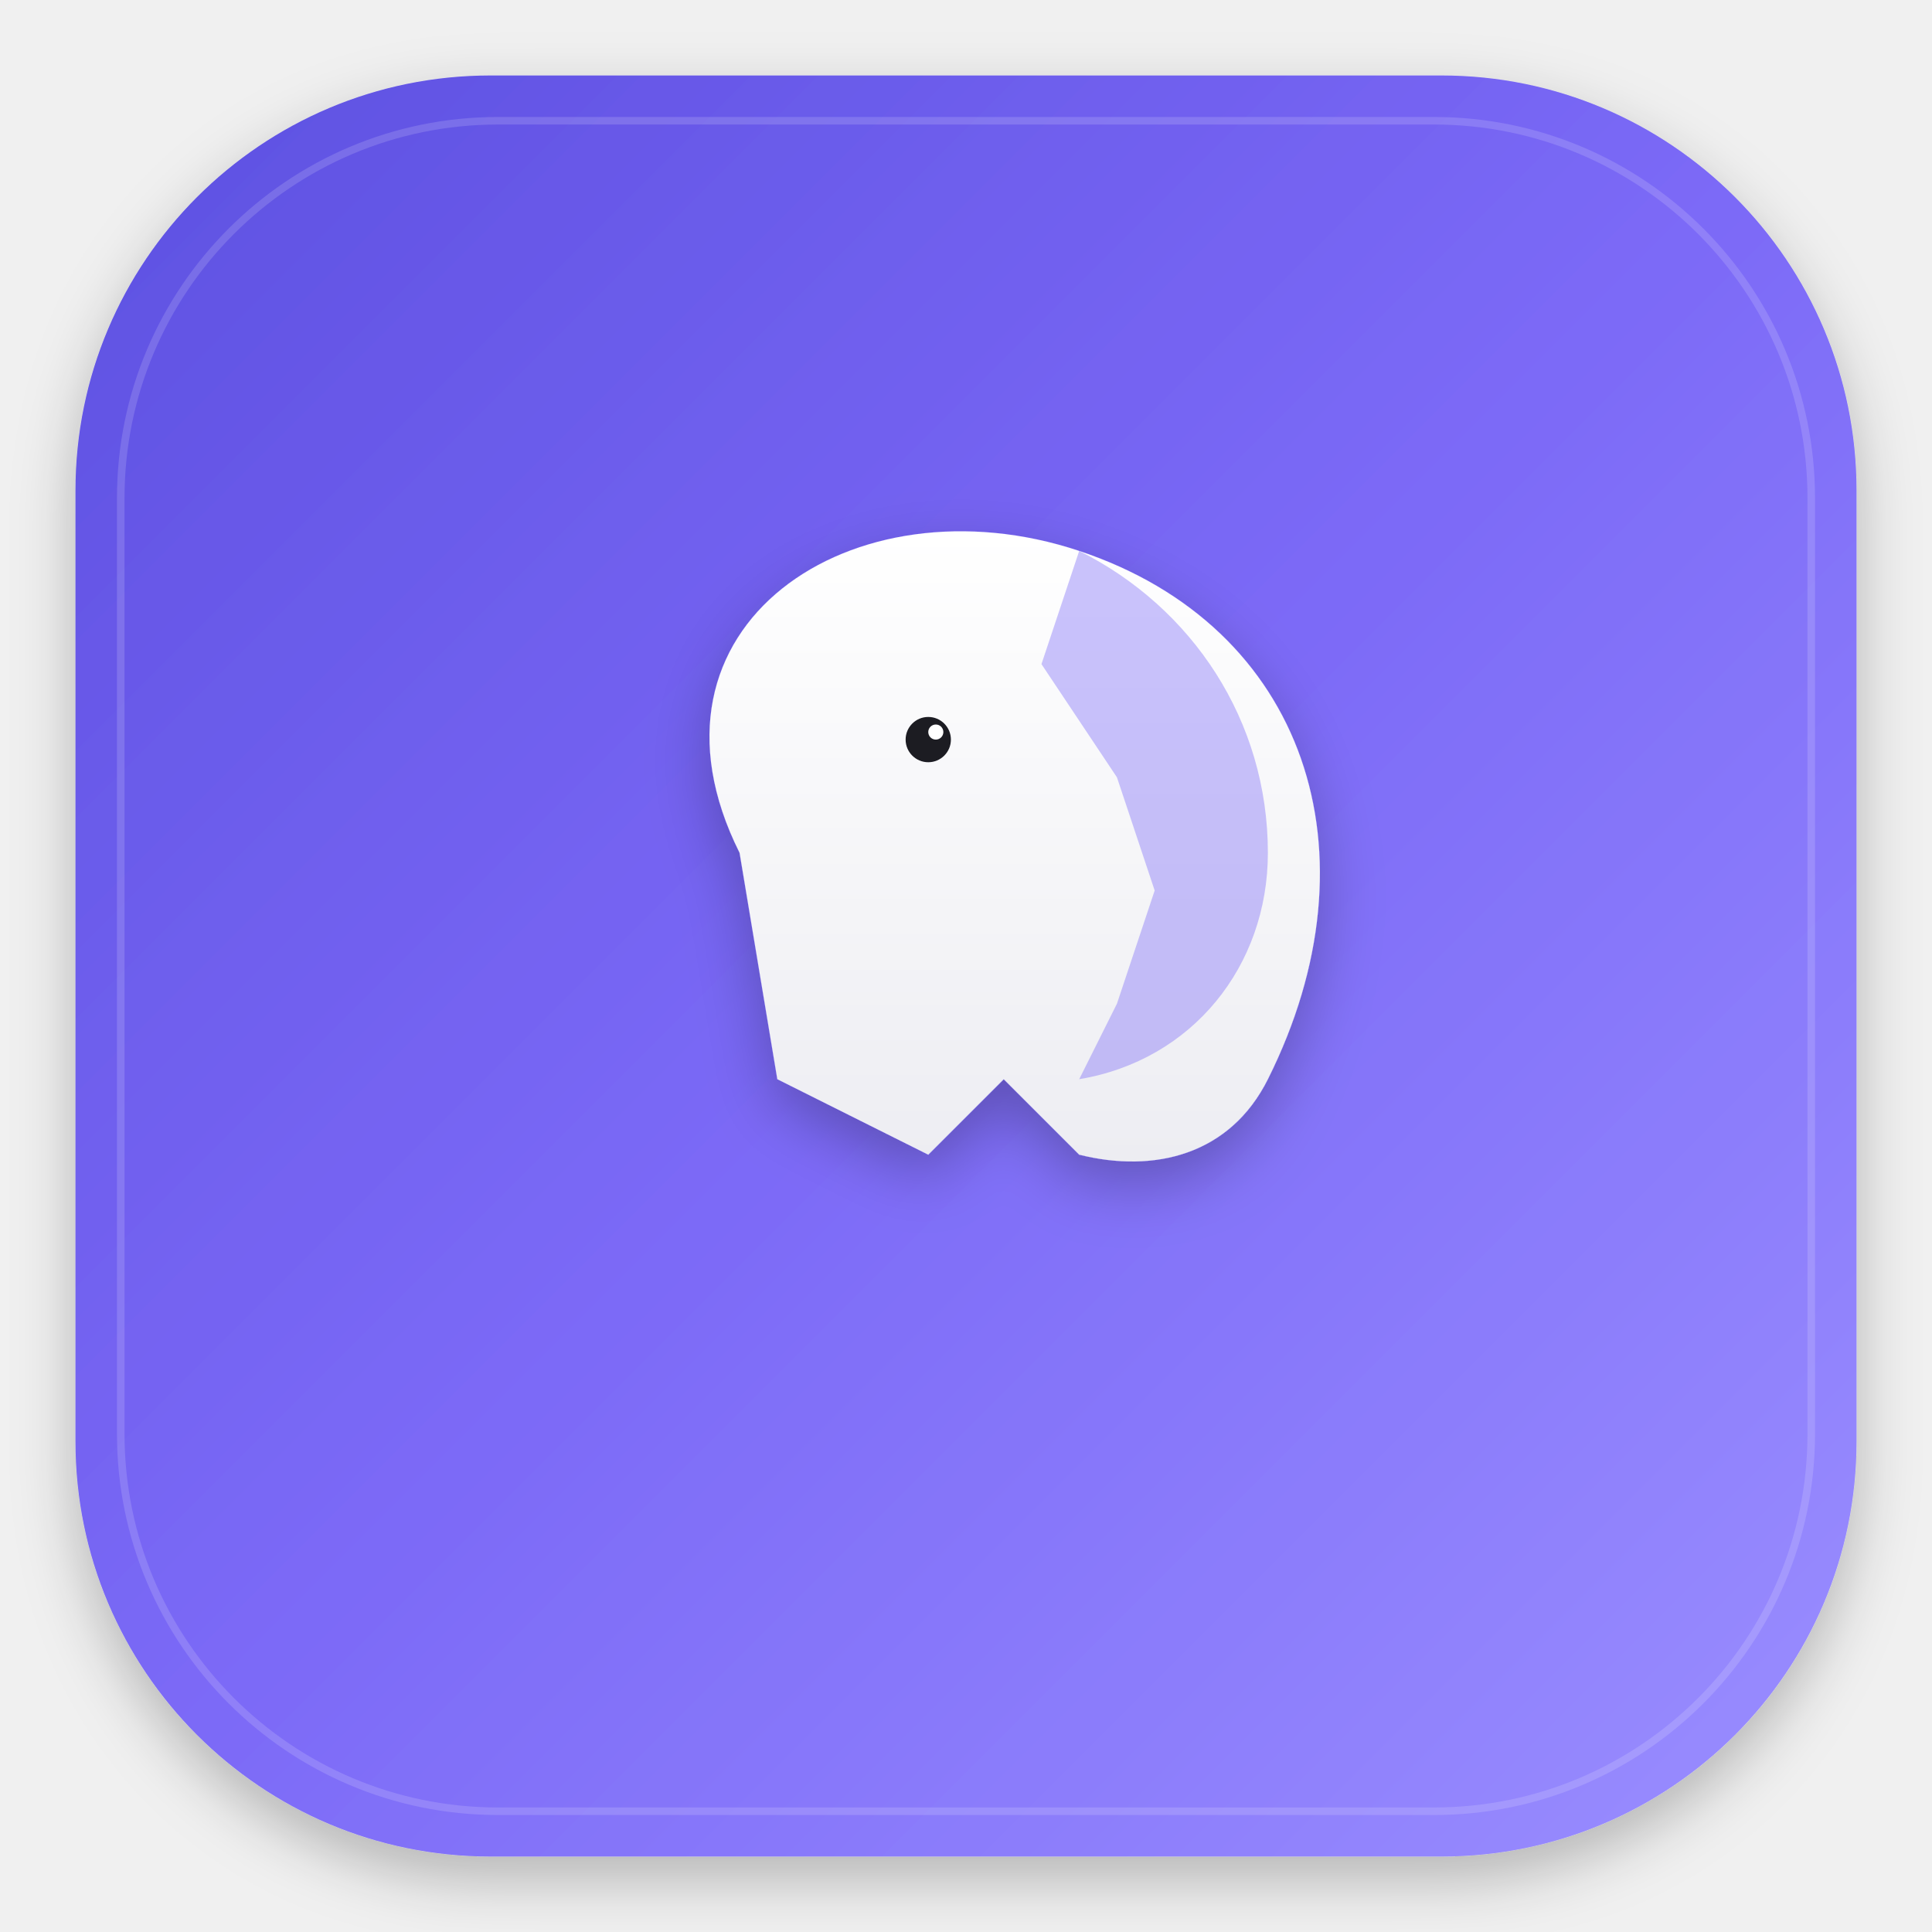
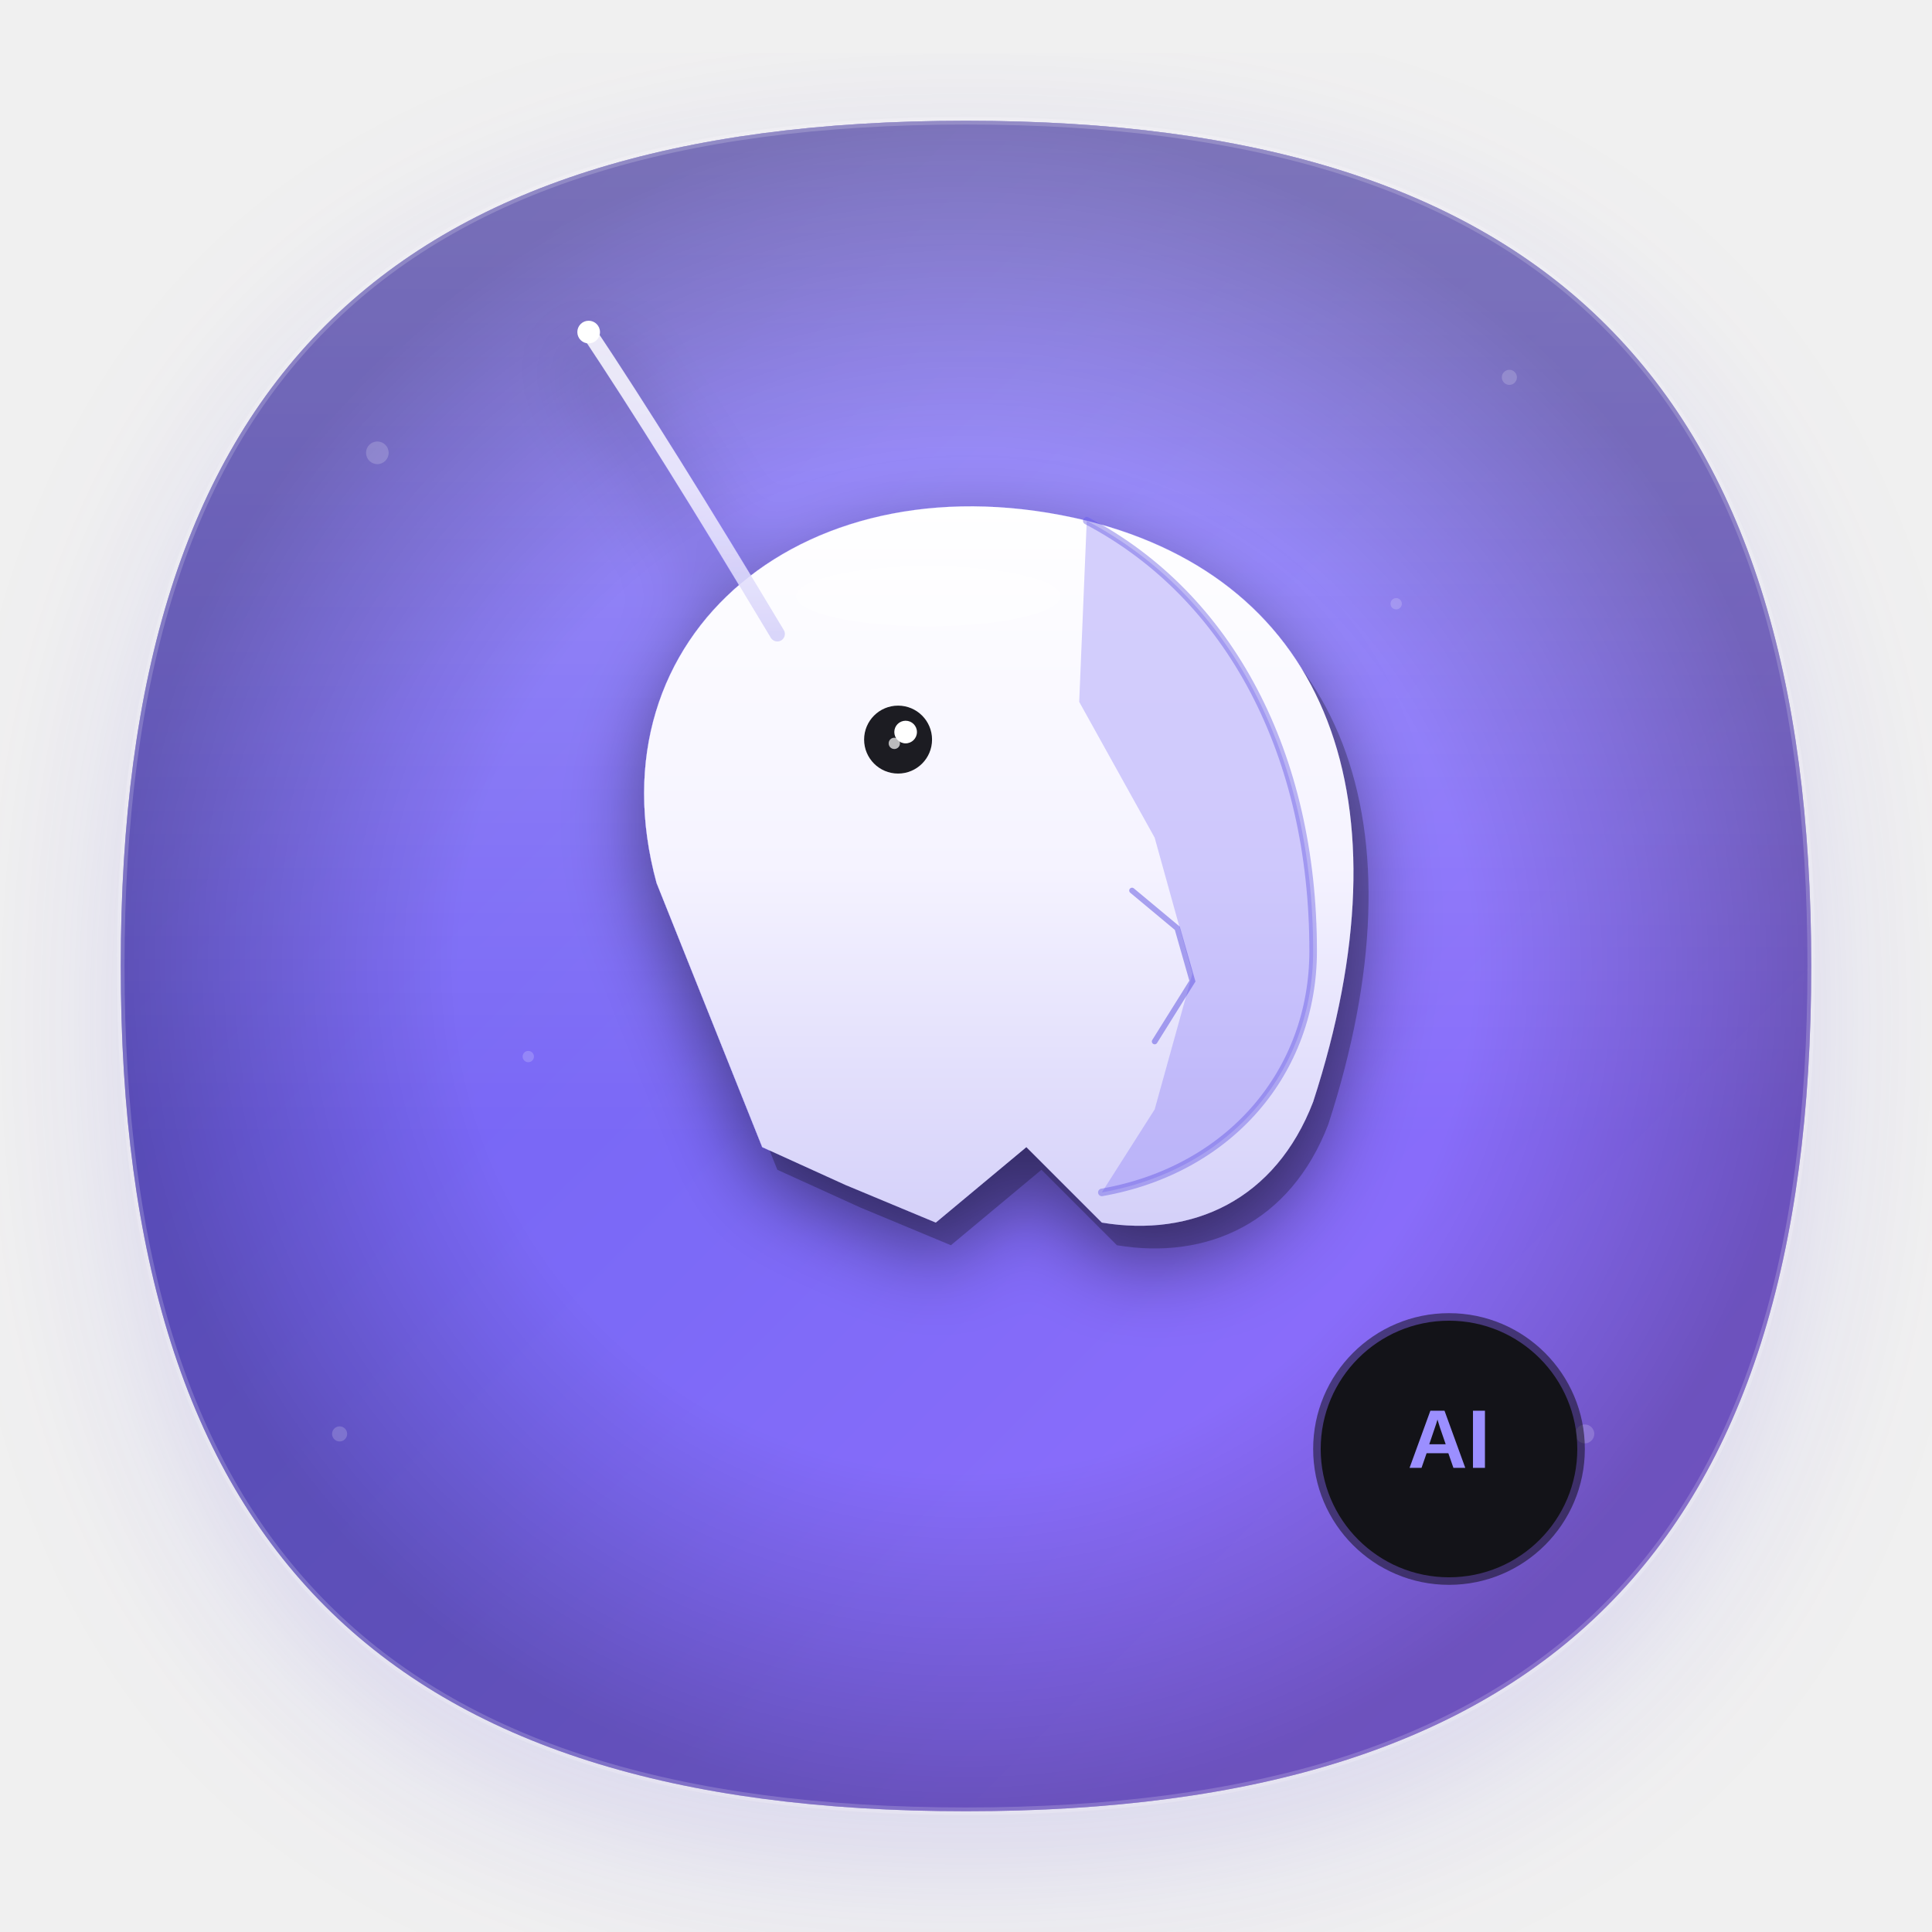
<svg xmlns="http://www.w3.org/2000/svg" width="512" height="512" viewBox="0 0 512 512">
  <defs>
-     <linearGradient id="bg" x1="0%" y1="0%" x2="100%" y2="100%">
-       <stop offset="0%" stop-color="#5c4fe0" />
+     <linearGradient id="bgGrad" x1="0%" y1="0%" x2="100%" y2="100%">
+       <stop offset="0%" stop-color="#6d5cf0" />
      <stop offset="50%" stop-color="#7c6af7" />
-       <stop offset="100%" stop-color="#9b8fff" />
+       <stop offset="100%" stop-color="#9b6fff" />
    </linearGradient>
-     <linearGradient id="claw" x1="0%" y1="0%" x2="0%" y2="100%">
+     <linearGradient id="topGloss" x1="50%" y1="0%" x2="50%" y2="60%">
+       <stop offset="0%" stop-color="#ffffff" stop-opacity="0.35" />
+       <stop offset="100%" stop-color="#ffffff" stop-opacity="0" />
+     </linearGradient>
+     <radialGradient id="innerShadow" cx="50%" cy="50%" r="50%">
+       <stop offset="60%" stop-color="#000" stop-opacity="0" />
+       <stop offset="100%" stop-color="#000" stop-opacity="0.25" />
+     </radialGradient>
+     <linearGradient id="clawGrad" x1="0%" y1="0%" x2="0%" y2="100%">
      <stop offset="0%" stop-color="#ffffff" />
-       <stop offset="100%" stop-color="#ededf2" />
+       <stop offset="50%" stop-color="#f5f3ff" />
+       <stop offset="100%" stop-color="#d4d0f9" />
    </linearGradient>
-     <filter id="shadow" x="-20%" y="-20%" width="140%" height="140%">
-       <feDropShadow dx="0" dy="6" stdDeviation="8" flood-color="#000" flood-opacity="0.25" />
+     <filter id="clawShadow" x="-30%" y="-30%" width="160%" height="160%">
+       <feDropShadow dx="0" dy="8" stdDeviation="10" flood-color="#000" flood-opacity="0.45" />
    </filter>
+     <filter id="cardShadow" x="-20%" y="-20%" width="140%" height="140%">
+       <feDropShadow dx="0" dy="14" stdDeviation="22" flood-color="#5c4fe0" flood-opacity="0.55" />
+     </filter>
+     <clipPath id="squircle">
+       <path d="M 256 32                C 410 32, 480 102, 480 256                C 480 410, 410 480, 256 480                C 102 480, 32 410, 32 256                C 32 102, 102 32, 256 32 Z" />
+     </clipPath>
  </defs>
-   <rect x="20" y="20" width="472" height="472" rx="110" ry="110" fill="url(#bg)" filter="url(#shadow)" />
-   <rect x="32" y="32" width="448" height="448" rx="100" ry="100" fill="none" stroke="rgba(255,255,255,0.15)" stroke-width="2" />
-   <g transform="translate(256 256)" filter="url(#shadow)">
-     <path d="M -60,-30              C -90,-90 -30,-130 30,-110              C 90,-90 110,-30 80,30              C 70,50 50,55 30,50              L 10,30              L -10,50              L -30,40              L -50,30              Z" fill="url(#claw)" />
-     <path d="M 30,-110              C 60,-95 80,-65 80,-30              C 80,0 60,25 30,30              L 40,10              L 50,-20              L 40,-50              L 20,-80              Z" fill="rgba(124,106,247,0.4)" />
-     <circle cx="-10" cy="-60" r="6" fill="#1a1a22" />
-     <circle cx="-8" cy="-62" r="2" fill="#fff" />
+   <path d="M 256 32 C 410 32, 480 102, 480 256 C 480 410, 410 480, 256 480 C 102 480, 32 410, 32 256 C 32 102, 102 32, 256 32 Z" fill="#000" opacity="0.3" filter="url(#cardShadow)" />
+   <path d="M 256 32 C 410 32, 480 102, 480 256 C 480 410, 410 480, 256 480 C 102 480, 32 410, 32 256 C 32 102, 102 32, 256 32 Z" fill="url(#bgGrad)" />
+   <path d="M 256 32 C 410 32, 480 102, 480 256 C 480 410, 410 480, 256 480 C 102 480, 32 410, 32 256 C 32 102, 102 32, 256 32 Z" fill="url(#topGloss)" />
+   <path d="M 256 32 C 410 32, 480 102, 480 256 C 480 410, 410 480, 256 480 C 102 480, 32 410, 32 256 C 32 102, 102 32, 256 32 Z" fill="url(#innerShadow)" />
+   <path d="M 256 32 C 410 32, 480 102, 480 256 C 480 410, 410 480, 256 480 C 102 480, 32 410, 32 256 C 32 102, 102 32, 256 32 Z" fill="none" stroke="rgba(255,255,255,0.18)" stroke-width="2" />
+   <g opacity="0.18" clip-path="url(#squircle)">
+     <circle cx="100" cy="120" r="3" fill="#fff" />
+     <circle cx="400" cy="100" r="2" fill="#fff" />
+     <circle cx="420" cy="380" r="2.5" fill="#fff" />
+     <circle cx="90" cy="380" r="2" fill="#fff" />
+     <circle cx="370" cy="160" r="1.5" fill="#fff" />
+     <circle cx="140" cy="280" r="1.5" fill="#fff" />
+   </g>
+   <g transform="translate(256 268)" filter="url(#clawShadow)">
+     <path d="M -82 -34              C -100 -100, -42 -148, 32 -130              C 96 -114, 118 -56, 92 24              C 82 50, 60 60, 36 56              L 16 36              L -8 56              L -32 46              L -54 36              Z" fill="#000" opacity="0.25" transform="translate(4 6)" />
+     <path d="M -82 -34              C -100 -100, -42 -148, 32 -130              C 96 -114, 118 -56, 92 24              C 82 50, 60 60, 36 56              L 16 36              L -8 56              L -32 46              L -54 36              Z" fill="url(#clawGrad)" />
+     <path d="M 32 -130              C 70 -110, 92 -68, 92 -16              C 92 16, 70 42, 36 48              L 50 26              L 60 -10              L 50 -46              L 30 -82              Z" fill="#7c6af7" opacity="0.32" />
+     <path d="M 32 -130              C 70 -110, 92 -68, 92 -16              C 92 16, 70 42, 36 48" fill="none" stroke="#5c4fe0" stroke-width="2" stroke-linecap="round" opacity="0.4" />
+     <path d="M 50 8 L 60 -8 L 56 -22 L 44 -32" fill="none" stroke="#5c4fe0" stroke-width="1.5" stroke-linecap="round" opacity="0.5" />
+     <circle cx="-18" cy="-72" r="9" fill="#1a1a22" />
+     <circle cx="-16" cy="-74" r="3" fill="#fff" />
+     <circle cx="-19" cy="-71" r="1.5" fill="#fff" opacity="0.7" />
+     <path d="M -50 -100 Q -80 -150, -100 -180" fill="none" stroke="url(#clawGrad)" stroke-width="4" stroke-linecap="round" opacity="0.85" />
+     <circle cx="-100" cy="-180" r="3" fill="#fff" />
+     <ellipse cx="-10" cy="-110" rx="35" ry="8" fill="#fff" opacity="0.4" />
+   </g>
+   <g transform="translate(384 384)">
+     <circle r="36" fill="#0a0a0c" opacity="0.5" />
+     <circle r="34" fill="#131318" />
+     <text x="0" y="5" text-anchor="middle" font-family="-apple-system,BlinkMacSystemFont,Segoe UI,Arial" font-size="22" font-weight="700" fill="#9b8fff">AI</text>
  </g>
</svg>
